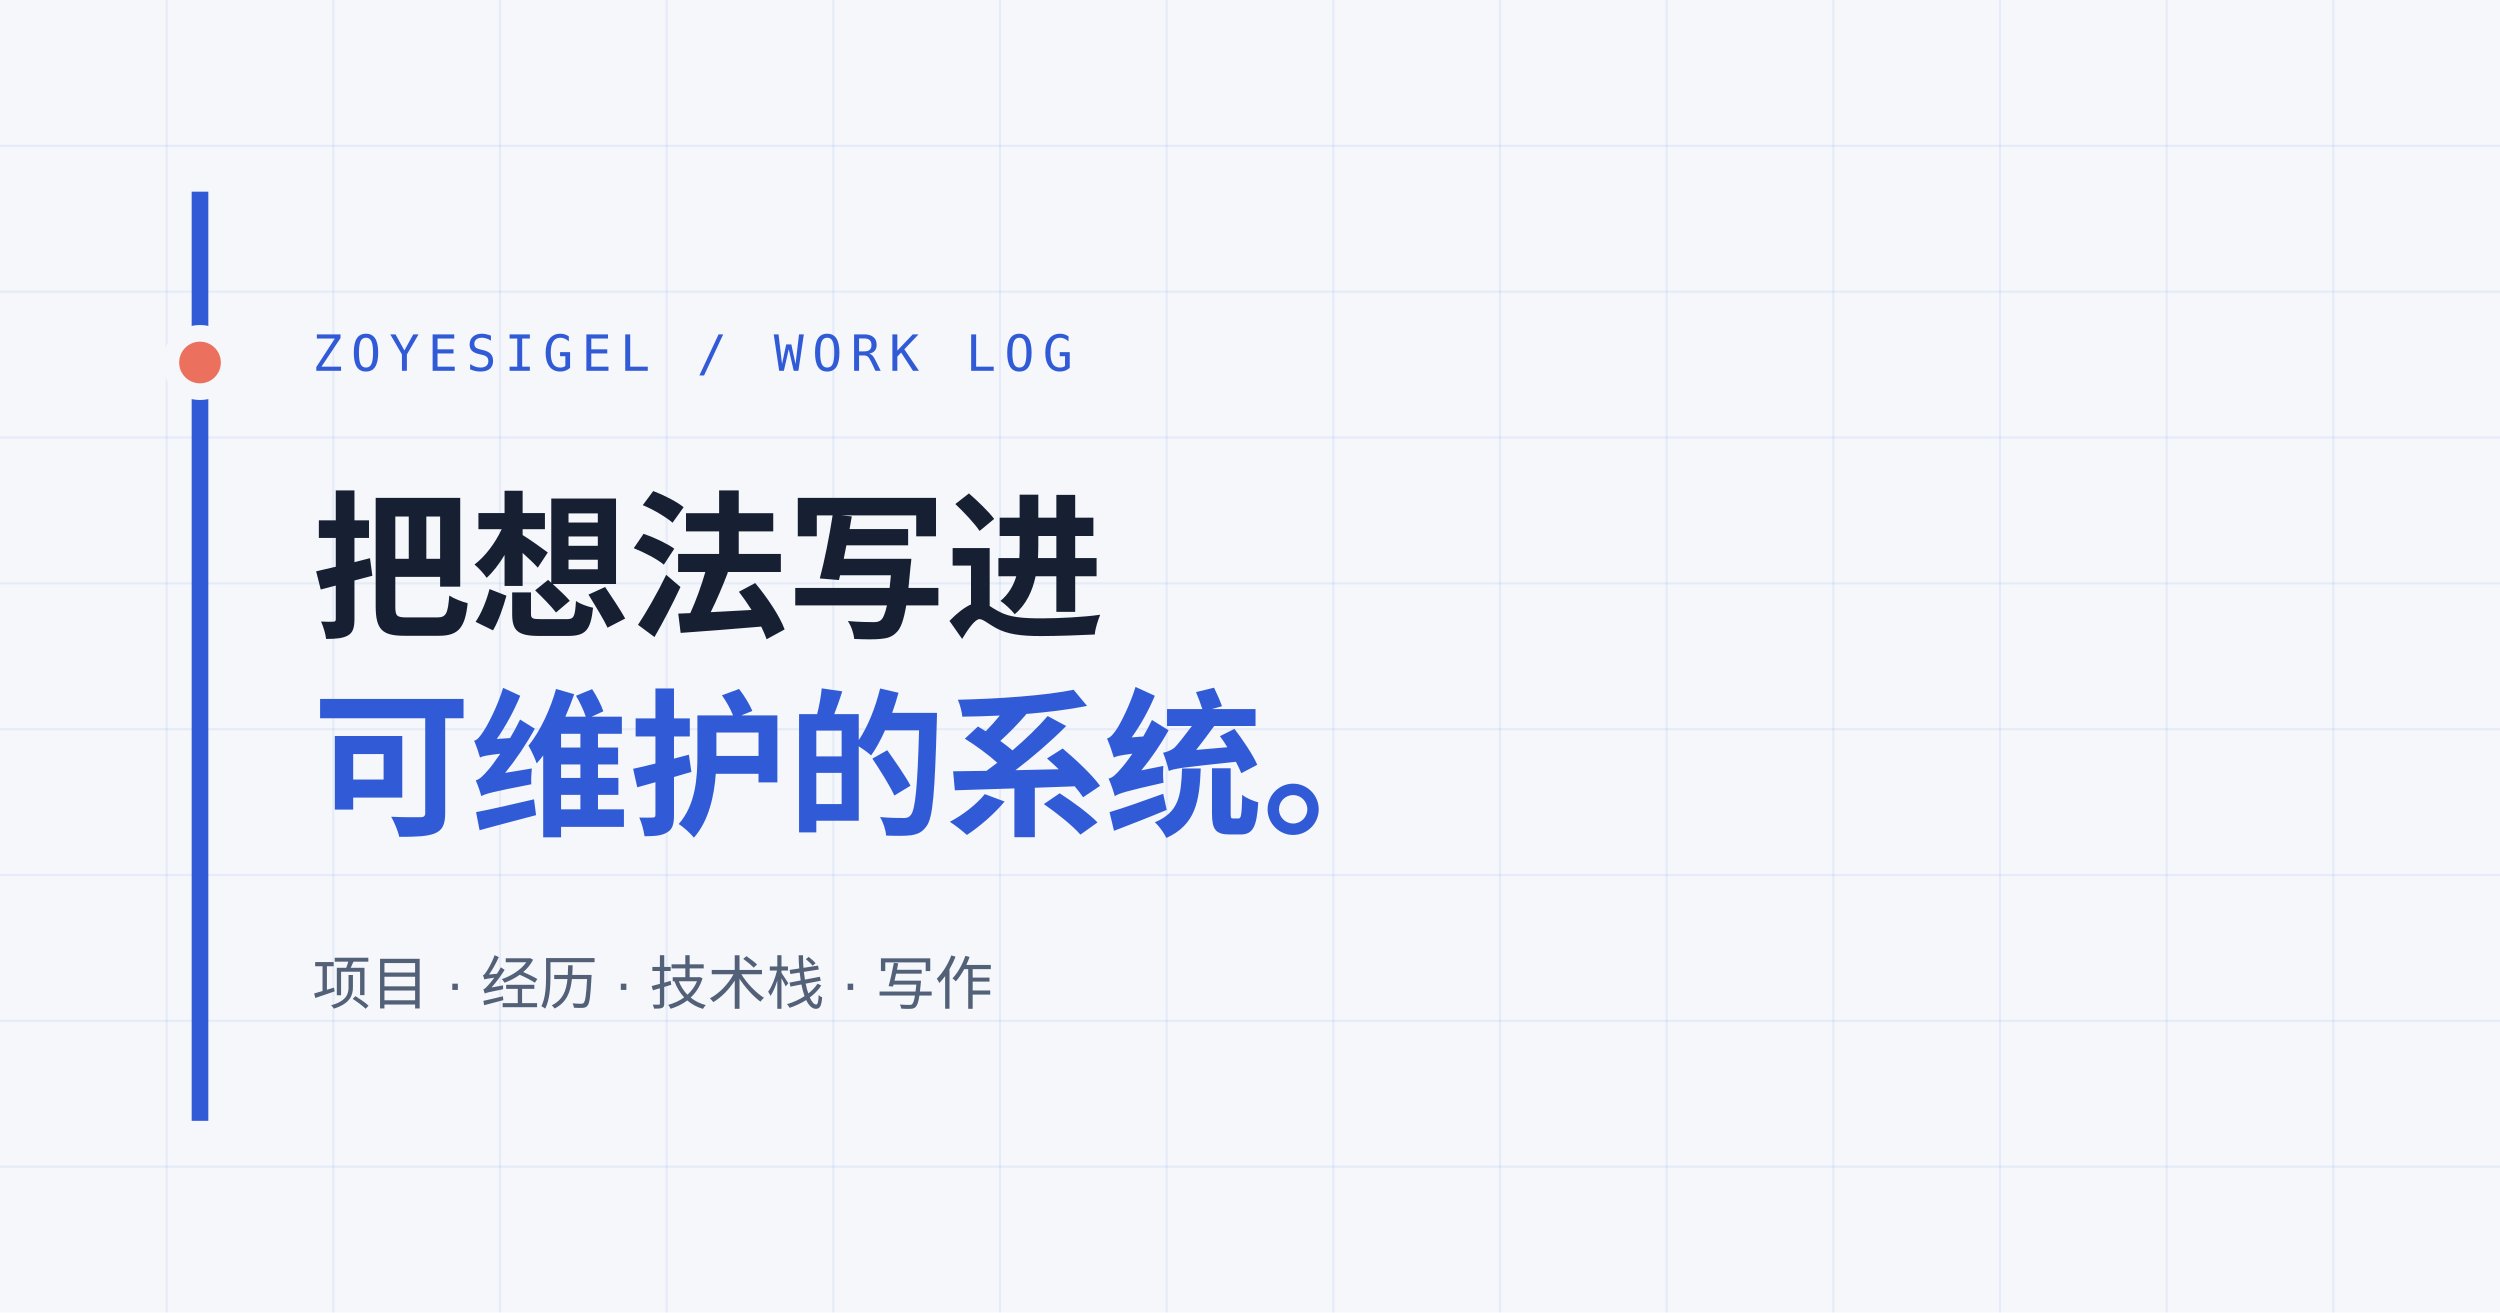
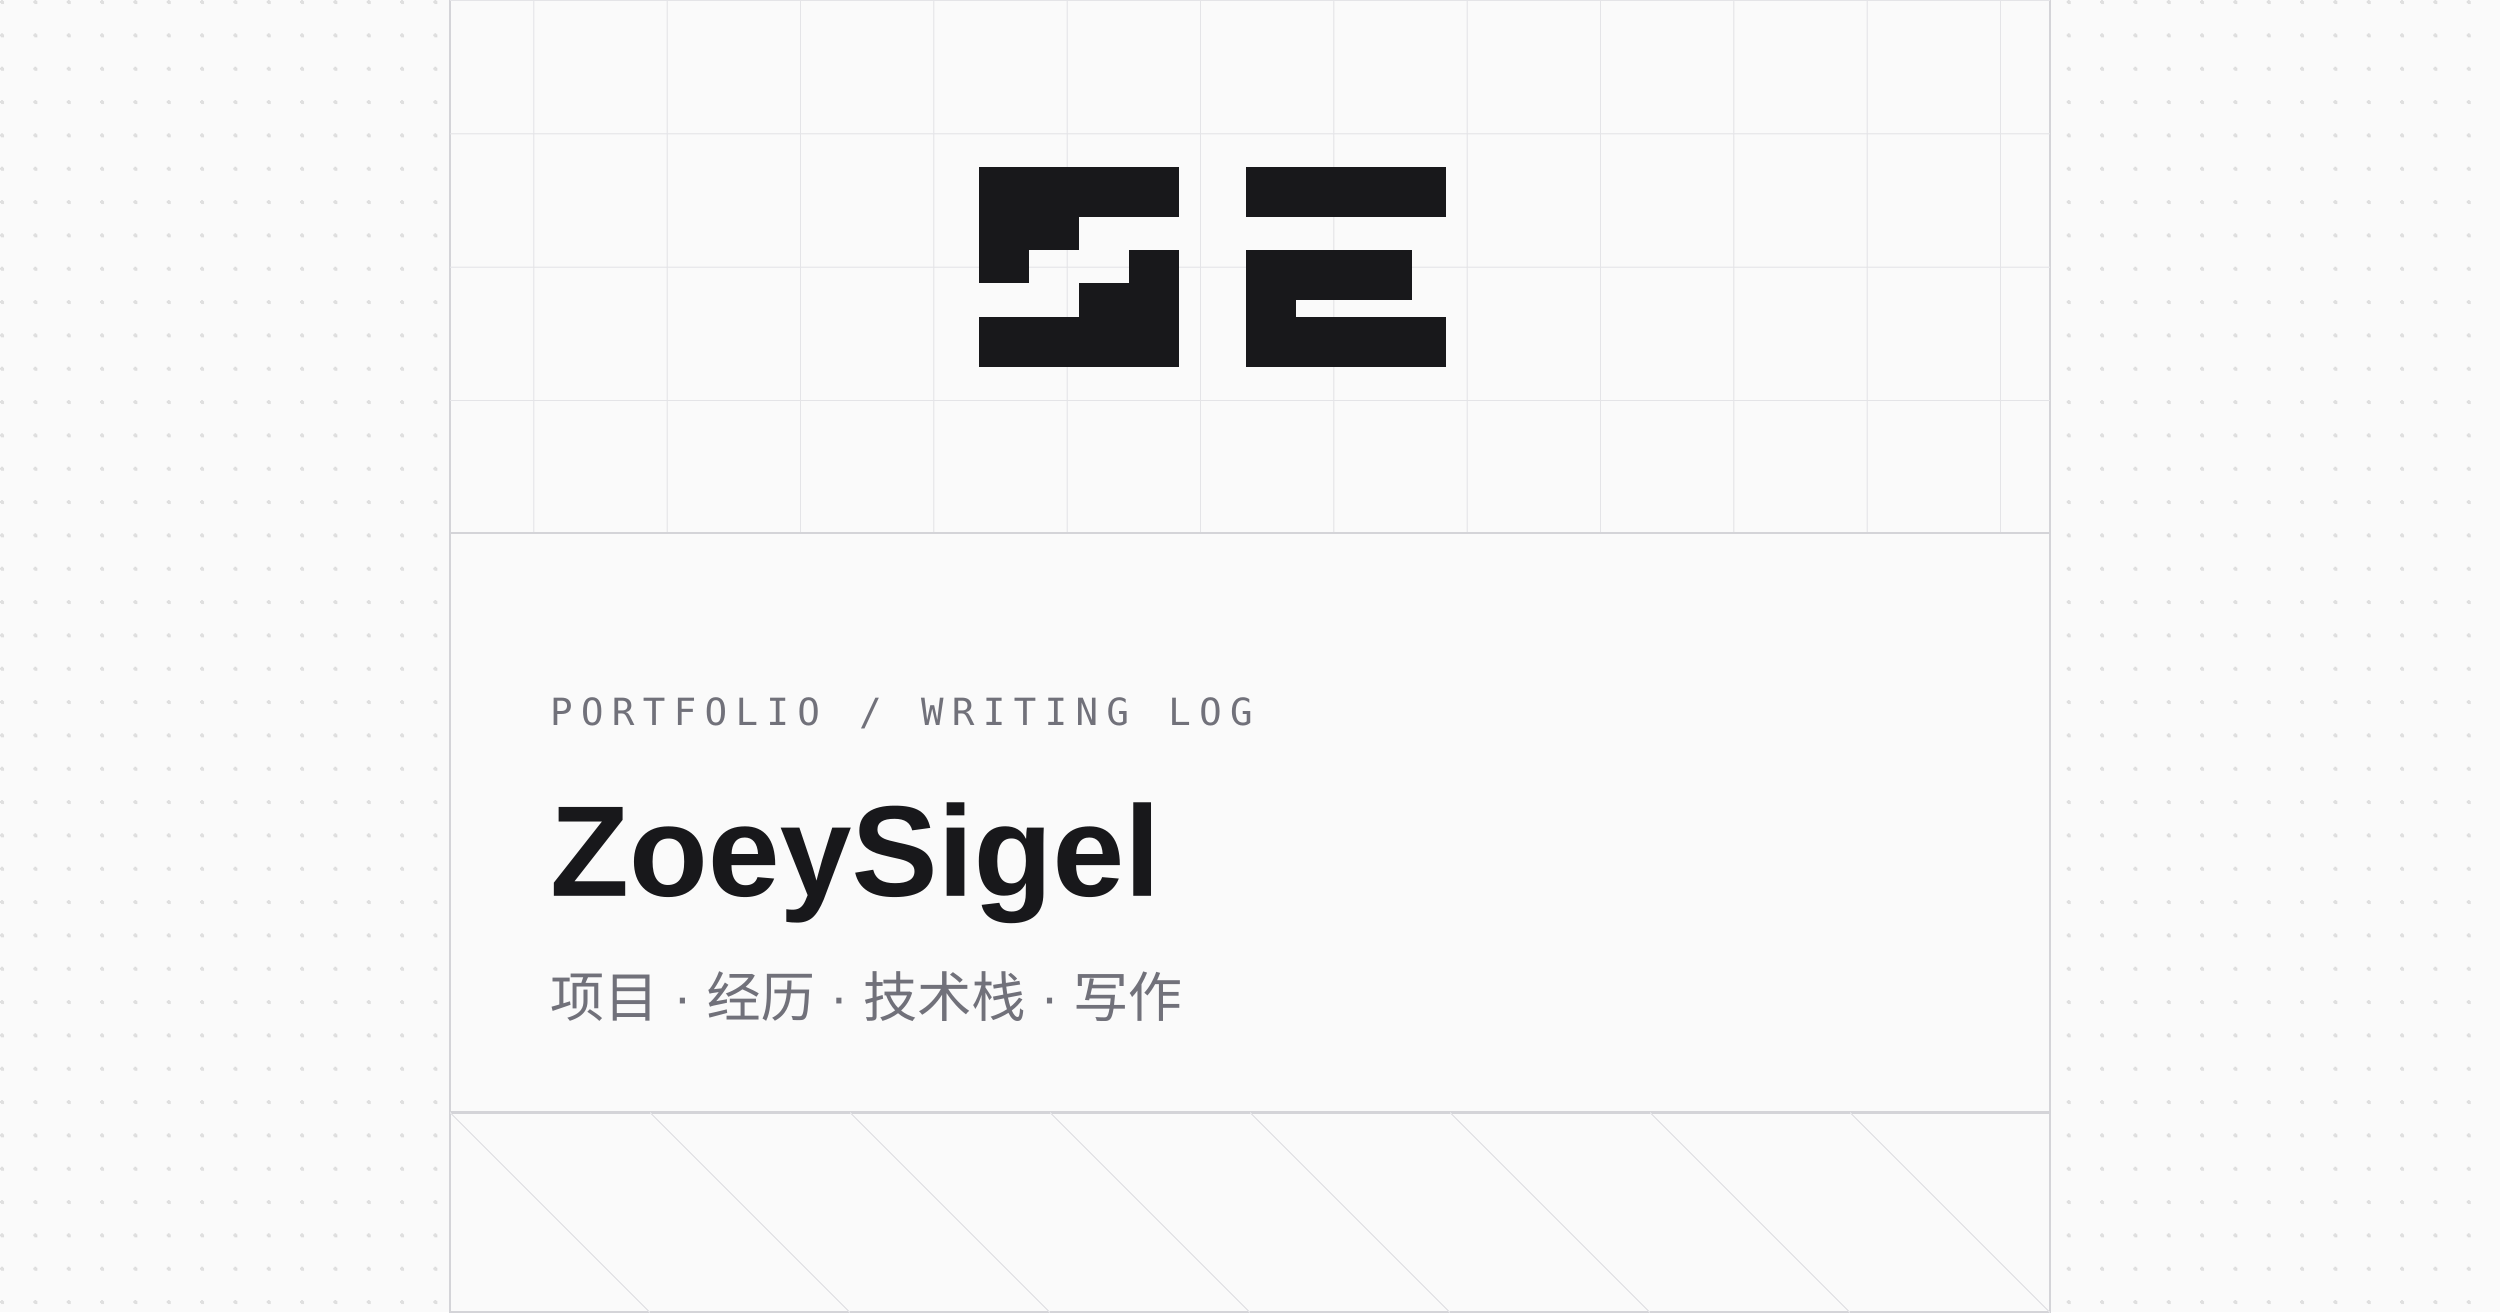
- <svg xmlns="http://www.w3.org/2000/svg" width="1200" height="630" viewBox="0 0 1200 630">
-   <rect width="1200" height="630" fill="#F5F7FB" />
-   <g stroke="#315BD6" stroke-opacity=".08">
-     <path d="M0 70h1200M0 140h1200M0 210h1200M0 280h1200M0 350h1200M0 420h1200M0 490h1200M0 560h1200" />
-     <path d="M80 0v630M160 0v630M240 0v630M320 0v630M400 0v630M480 0v630M560 0v630M640 0v630M720 0v630M800 0v630M880 0v630M960 0v630M1040 0v630M1120 0v630" />
-   </g>
-   <path d="M92 92h8v446h-8z" fill="#315BD6" />
-   <circle cx="96" cy="174" r="14" fill="#EB705E" stroke="#F5F7FB" stroke-width="8" />
-   <text x="150" y="178" fill="#315BD6" font-family="monospace" font-size="24" letter-spacing="4">ZOYESIGEL / WORK LOG</text>
-   <text x="150" y="300" fill="#172033" font-family="Arial, sans-serif" font-size="76" font-weight="700">把想法写进</text>
-   <text x="150" y="395" fill="#315BD6" font-family="Arial, sans-serif" font-size="76" font-weight="700">可维护的系统。</text>
-   <text x="150" y="482" fill="#526078" font-family="Arial, sans-serif" font-size="28">项目 · 经历 · 技术栈 · 写作</text>
+ <svg xmlns="http://www.w3.org/2000/svg" width="1200" height="630" viewBox="0 0 1200 630" shape-rendering="crispEdges">
+   <defs>
+     <pattern id="dots" width="16" height="16" patternUnits="userSpaceOnUse">
+       <circle cx="1" cy="1" r="1" fill="#18181B" opacity=".12" />
+     </pattern>
+     <pattern id="lines" width="64" height="64" patternUnits="userSpaceOnUse">
+       <path d="M64 0H0V64" fill="none" stroke="#E4E4E7" />
+     </pattern>
+   </defs>
+   <rect width="1200" height="630" fill="#FAFAFA" />
+   <rect width="1200" height="630" fill="url(#dots)" />
+   <rect x="216" y="0" width="768" height="630" fill="#FAFAFA" stroke="#D4D4D8" />
+   <rect x="216" y="0" width="768" height="256" fill="url(#lines)" />
+   <path fill="#18181B" d="M470 80h96v24h-48v16h-24v16h-24V80Zm0 72h48v-16h24v-16h24v56h-96v-24Zm128-72h96v24h-72v16h56v24h-56v8h72v24h-96v-56h24v-16h-24V80Z" />
+   <path d="M216 256h768" stroke="#D4D4D8" />
+   <text x="264" y="348" fill="#71717A" font-family="monospace" font-size="18" letter-spacing="4">PORTFOLIO / WRITING LOG</text>
+   <text x="264" y="430" fill="#18181B" font-family="Arial, sans-serif" font-size="62" font-weight="700">ZoeySigel</text>
+   <text x="264" y="488" fill="#71717A" font-family="Arial, sans-serif" font-size="26">项目 · 经历 · 技术栈 · 写作</text>
+   <path d="M216 534h768" stroke="#D4D4D8" />
+   <path d="m216 534 96 96m0-96 96 96m0-96 96 96m0-96 96 96m0-96 96 96m0-96 96 96m0-96 96 96m0-96 96 96" stroke="#E4E4E7" />
</svg>
